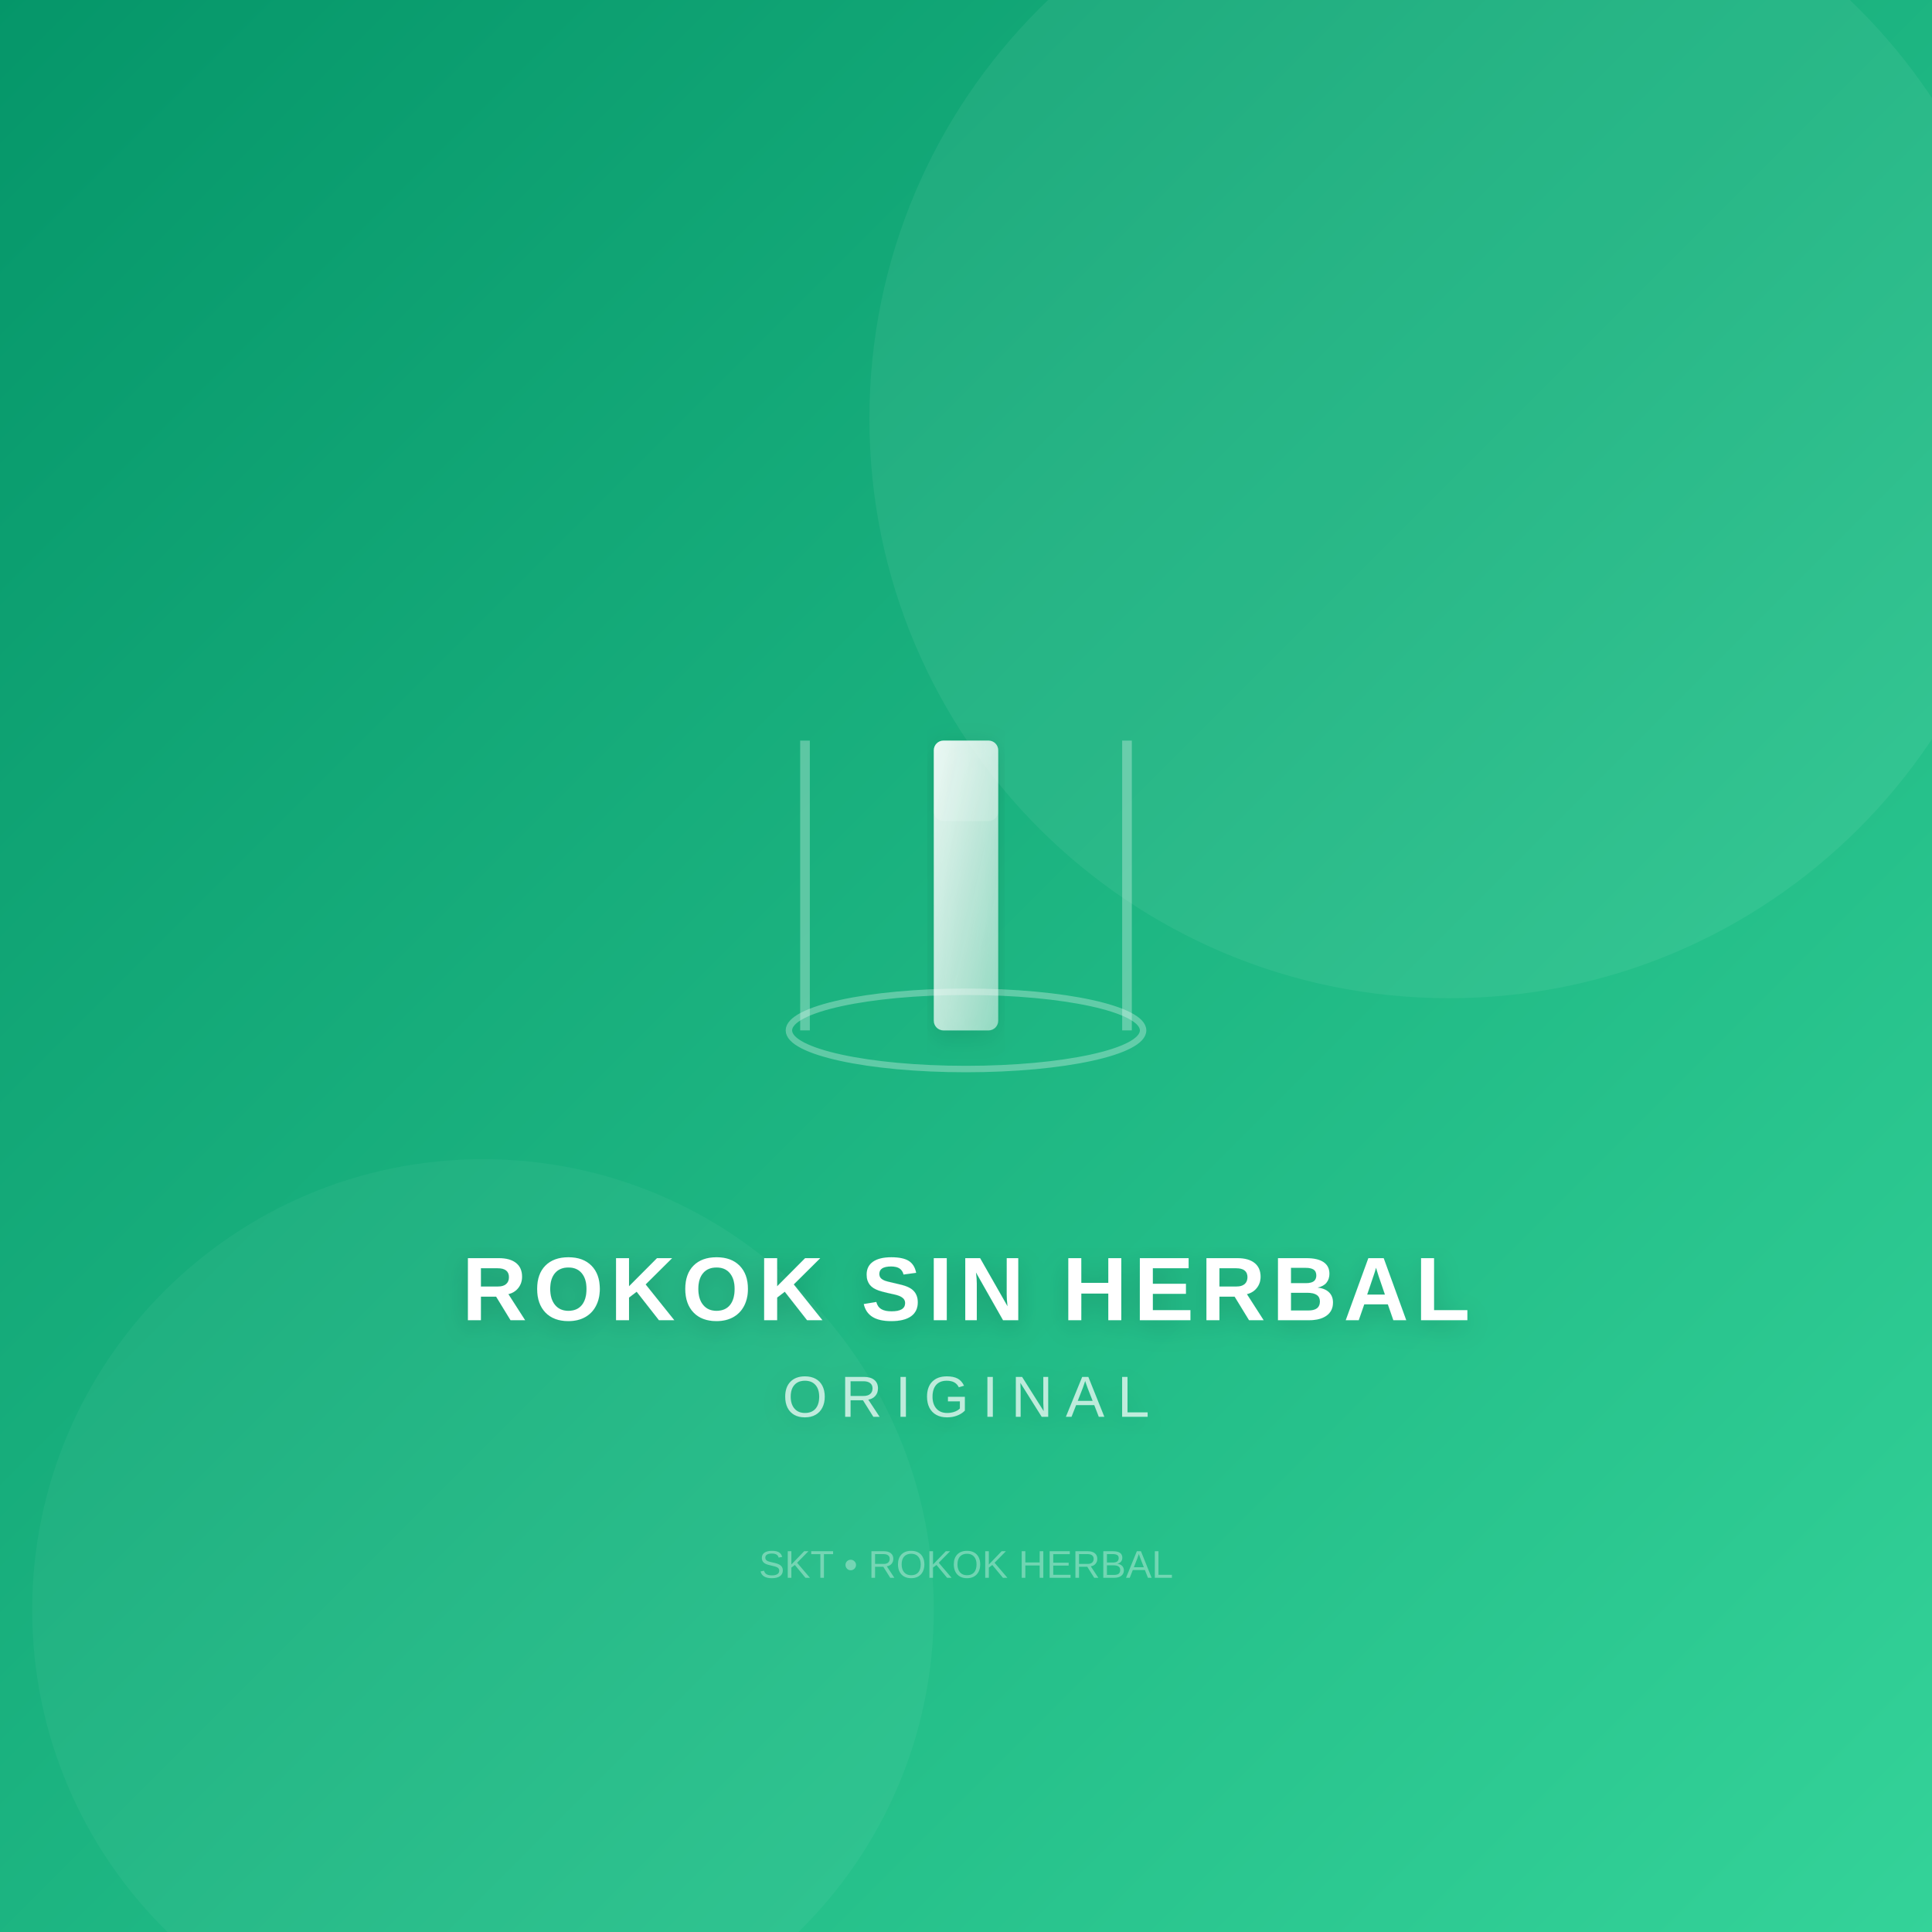
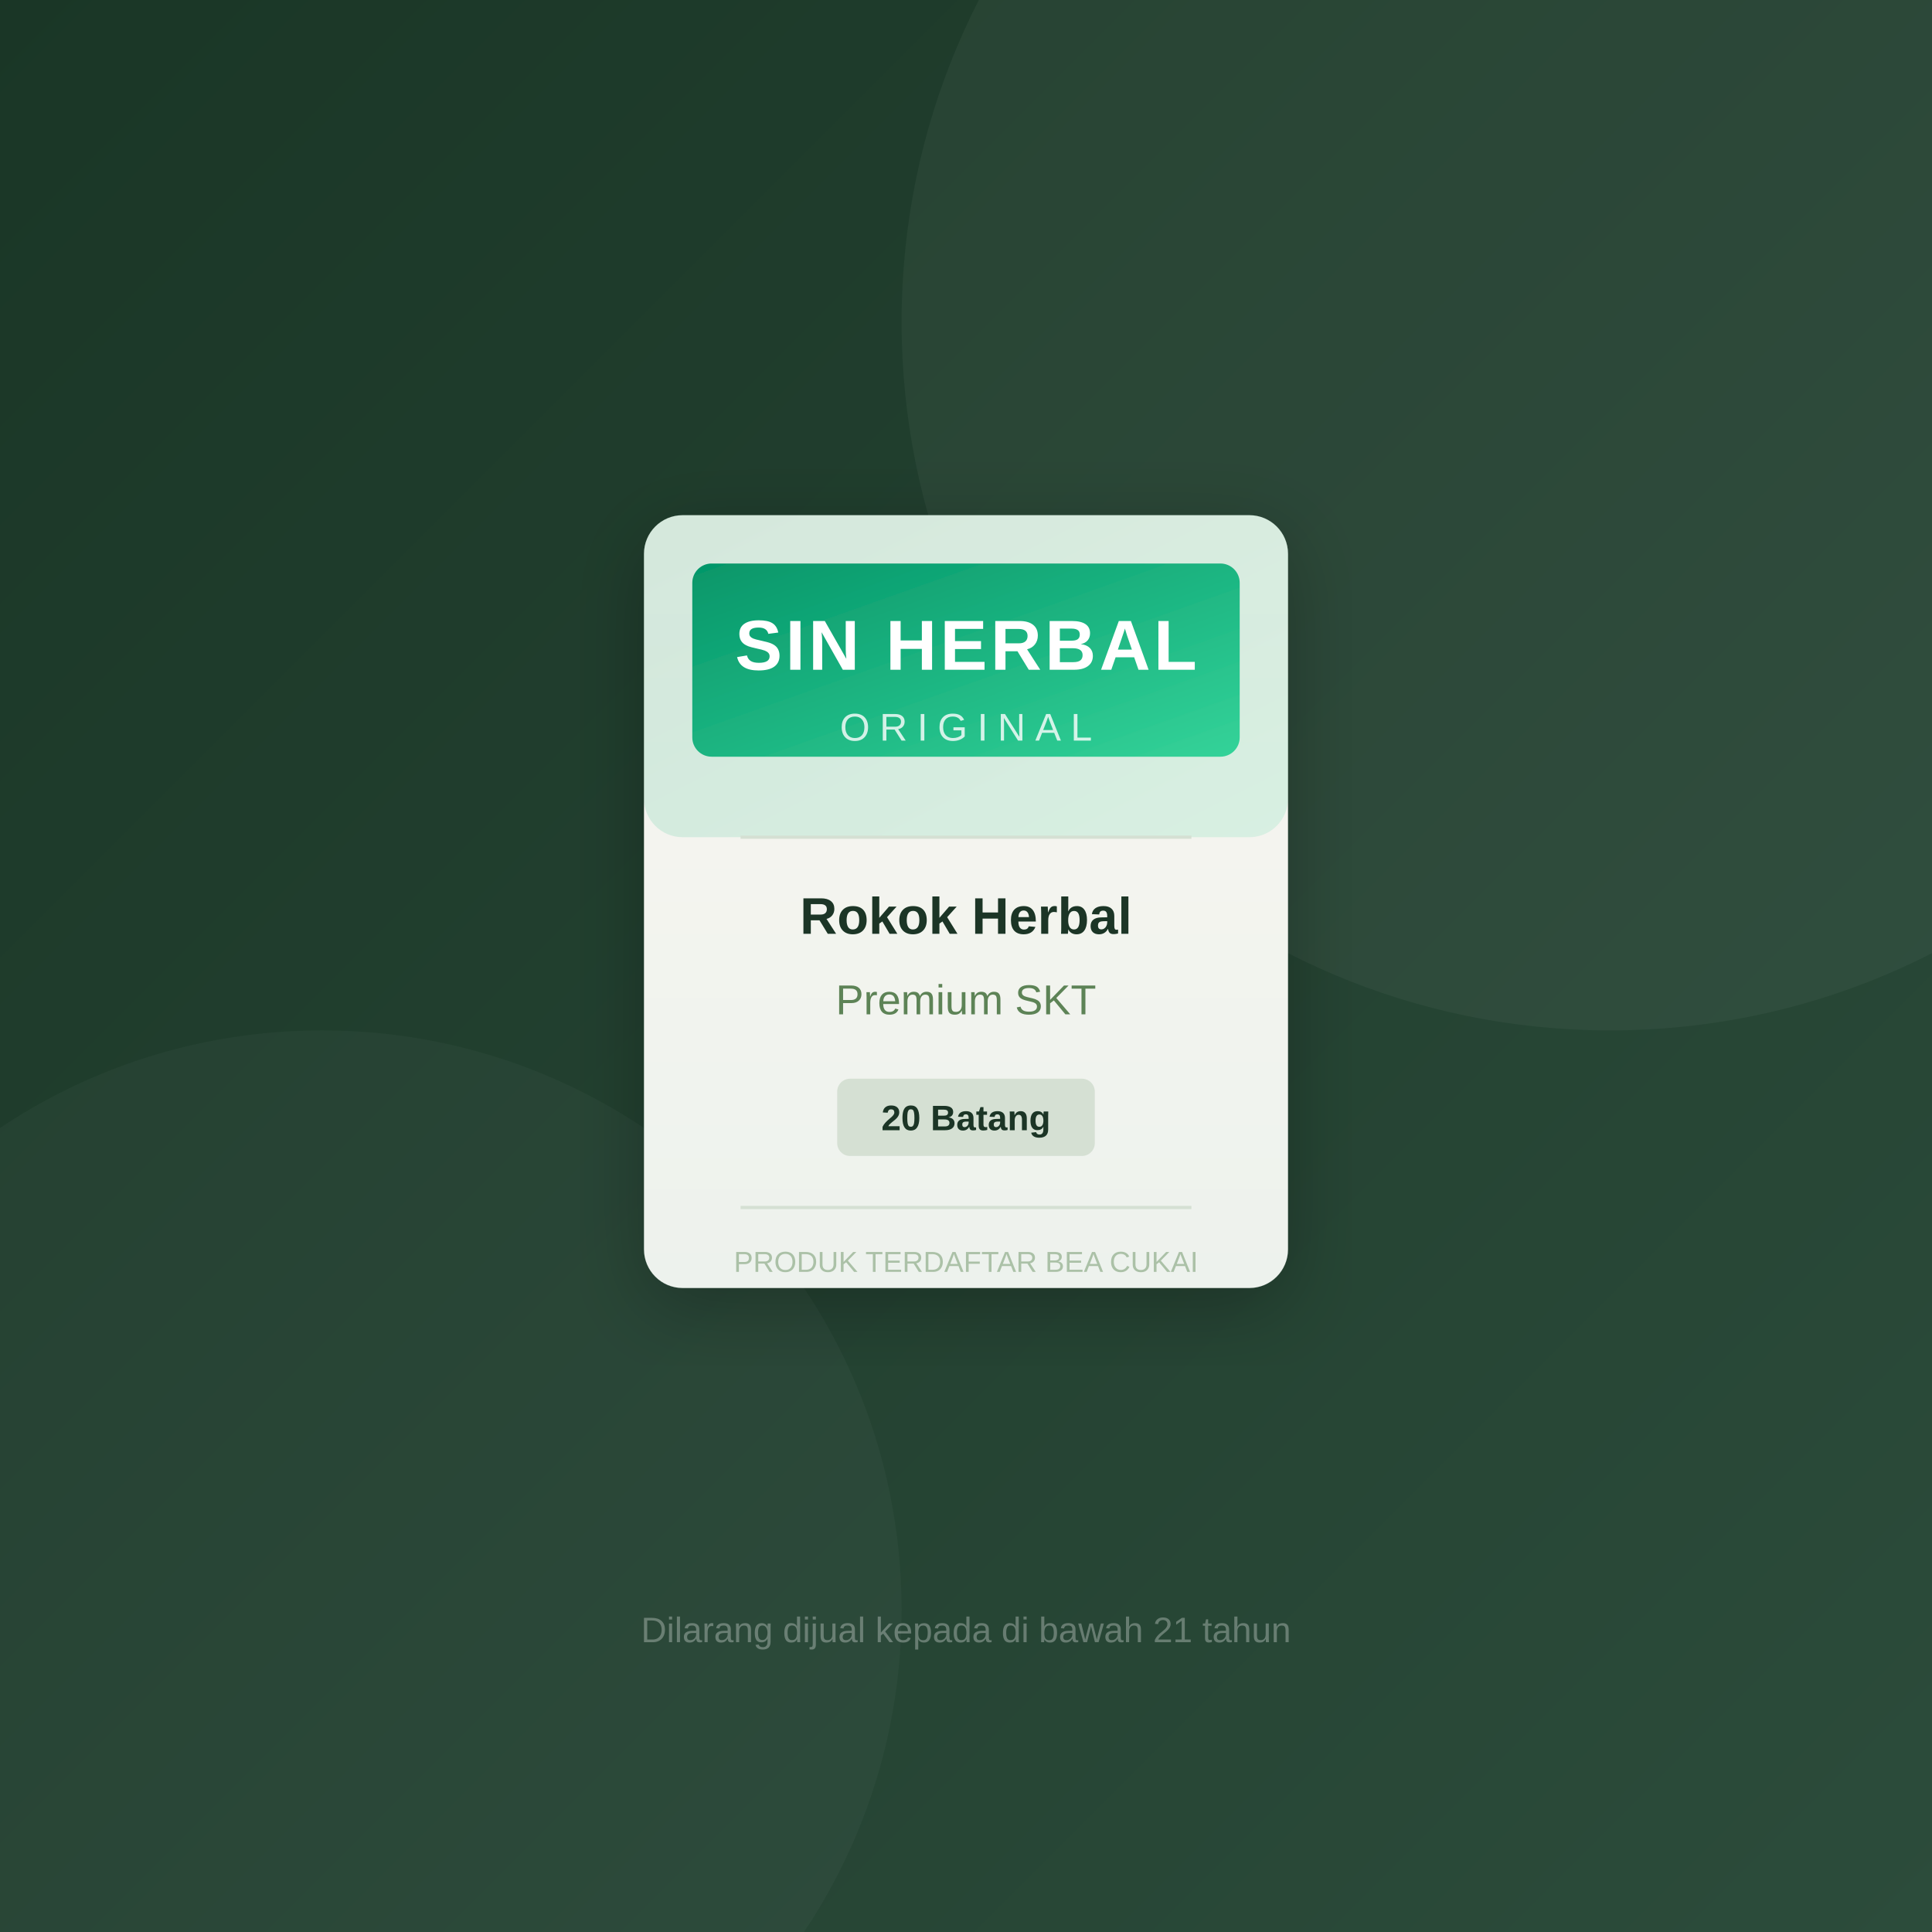
<svg xmlns="http://www.w3.org/2000/svg" width="600" height="600" viewBox="0 0 600 600">
  <defs>
    <linearGradient id="bg" x1="0%" y1="0%" x2="100%" y2="100%">
+       <stop offset="0%" style="stop-color:#1A3626" />
+       <stop offset="100%" style="stop-color:#2C4C3B" />
+     </linearGradient>
+     <linearGradient id="pack" x1="0%" y1="0%" x2="0%" y2="100%">
+       <stop offset="0%" style="stop-color:#F9F6F0" />
+       <stop offset="100%" style="stop-color:#EDF2ED" />
+     </linearGradient>
+     <linearGradient id="ribbon" x1="0%" y1="0%" x2="100%" y2="100%">
      <stop offset="0%" style="stop-color:#059669" />
      <stop offset="100%" style="stop-color:#34d399" />
    </linearGradient>
-     <linearGradient id="leaf" x1="0%" y1="0%" x2="100%" y2="100%">
-       <stop offset="0%" style="stop-color:rgba(255,255,255,0.9)" />
-       <stop offset="100%" style="stop-color:rgba(255,255,255,0.5)" />
-     </linearGradient>
    <filter id="shadow">
-       <feDropShadow dx="0" dy="2" stdDeviation="4" flood-color="rgba(0,0,0,0.15)" />
+       <feDropShadow dx="0" dy="6" stdDeviation="12" flood-color="rgba(0,0,0,0.25)" />
    </filter>
  </defs>
  <rect width="600" height="600" fill="url(#bg)" rx="0" />
-   <circle cx="450" cy="130" r="180" fill="rgba(255,255,255,0.06)" />
-   <circle cx="150" cy="500" r="140" fill="rgba(255,255,255,0.04)" />
-   <g transform="translate(300,270)">
-     <line x1="-50" y1="50" x2="-50" y2="-40" stroke="rgba(255,255,255,0.3)" stroke-width="3" />
-     <line x1="50" y1="50" x2="50" y2="-40" stroke="rgba(255,255,255,0.3)" stroke-width="3" />
-     <ellipse cx="0" cy="50" rx="55" ry="12" fill="none" stroke="rgba(255,255,255,0.3)" stroke-width="2" />
-     <rect x="-10" y="-40" width="20" height="90" rx="3" fill="url(#leaf)" filter="url(#shadow)" />
-     <rect x="-10" y="-40" width="20" height="25" rx="3" fill="rgba(255,255,255,0.15)" />
+   <circle cx="500" cy="100" r="220" fill="rgba(255,255,255,0.04)" />
+   <circle cx="100" cy="500" r="180" fill="rgba(255,255,255,0.03)" />
+   <g transform="translate(300,280)" filter="url(#shadow)">
+     <rect x="-100" y="-120" width="200" height="240" rx="12" fill="url(#pack)" />
+     <rect x="-100" y="-120" width="200" height="100" rx="12" fill="url(#ribbon)" opacity="0.15" />
+     <rect x="-85" y="-105" width="170" height="60" rx="6" fill="url(#ribbon)" />
+     <text x="0" y="-72" font-family="Arial,Helvetica,sans-serif" font-weight="bold" font-size="22" fill="white" text-anchor="middle" letter-spacing="1">SIN HERBAL</text>
+     <text x="0" y="-50" font-family="Arial,Helvetica,sans-serif" font-weight="300" font-size="12" fill="rgba(255,255,255,0.8)" text-anchor="middle" letter-spacing="3">ORIGINAL</text>
+     <line x1="-70" y1="-20" x2="70" y2="-20" stroke="#D5E0D3" stroke-width="1" />
+     <text x="0" y="10" font-family="Arial,Helvetica,sans-serif" font-weight="bold" font-size="16" fill="#1A3626" text-anchor="middle">Rokok Herbal</text>
+     <text x="0" y="35" font-family="Arial,Helvetica,sans-serif" font-size="13" fill="#5D8356" text-anchor="middle">Premium SKT</text>
+     <rect x="-40" y="55" width="80" height="24" rx="4" fill="#D5E0D3" />
+     <text x="0" y="71" font-family="Arial,Helvetica,sans-serif" font-weight="bold" font-size="11" fill="#1A3626" text-anchor="middle">20 Batang</text>
+     <line x1="-70" y1="95" x2="70" y2="95" stroke="#D5E0D3" stroke-width="1" />
+     <text x="0" y="115" font-family="Arial,Helvetica,sans-serif" font-size="9" fill="#ABC1A7" text-anchor="middle">PRODUK TERDAFTAR BEA CUKAI</text>
  </g>
-   <g transform="translate(300,410)" filter="url(#shadow)">
-     <text x="0" y="0" font-family="Arial,Helvetica,sans-serif" font-weight="bold" font-size="28" fill="white" text-anchor="middle" letter-spacing="2">ROKOK SIN HERBAL</text>
-     <text x="0" y="30" font-family="Arial,Helvetica,sans-serif" font-weight="300" font-size="18" fill="rgba(255,255,255,0.7)" text-anchor="middle" letter-spacing="4">ORIGINAL</text>
-   </g>
-   <g transform="translate(300,490)">
-     <text x="0" y="0" font-family="Arial,Helvetica,sans-serif" font-size="12" fill="rgba(255,255,255,0.35)" text-anchor="middle">SKT • ROKOK HERBAL</text>
+   <g transform="translate(300,510)">
+     <text x="0" y="0" font-family="Arial,Helvetica,sans-serif" font-size="11" fill="rgba(255,255,255,0.3)" text-anchor="middle">Dilarang dijual kepada di bawah 21 tahun</text>
  </g>
</svg>
